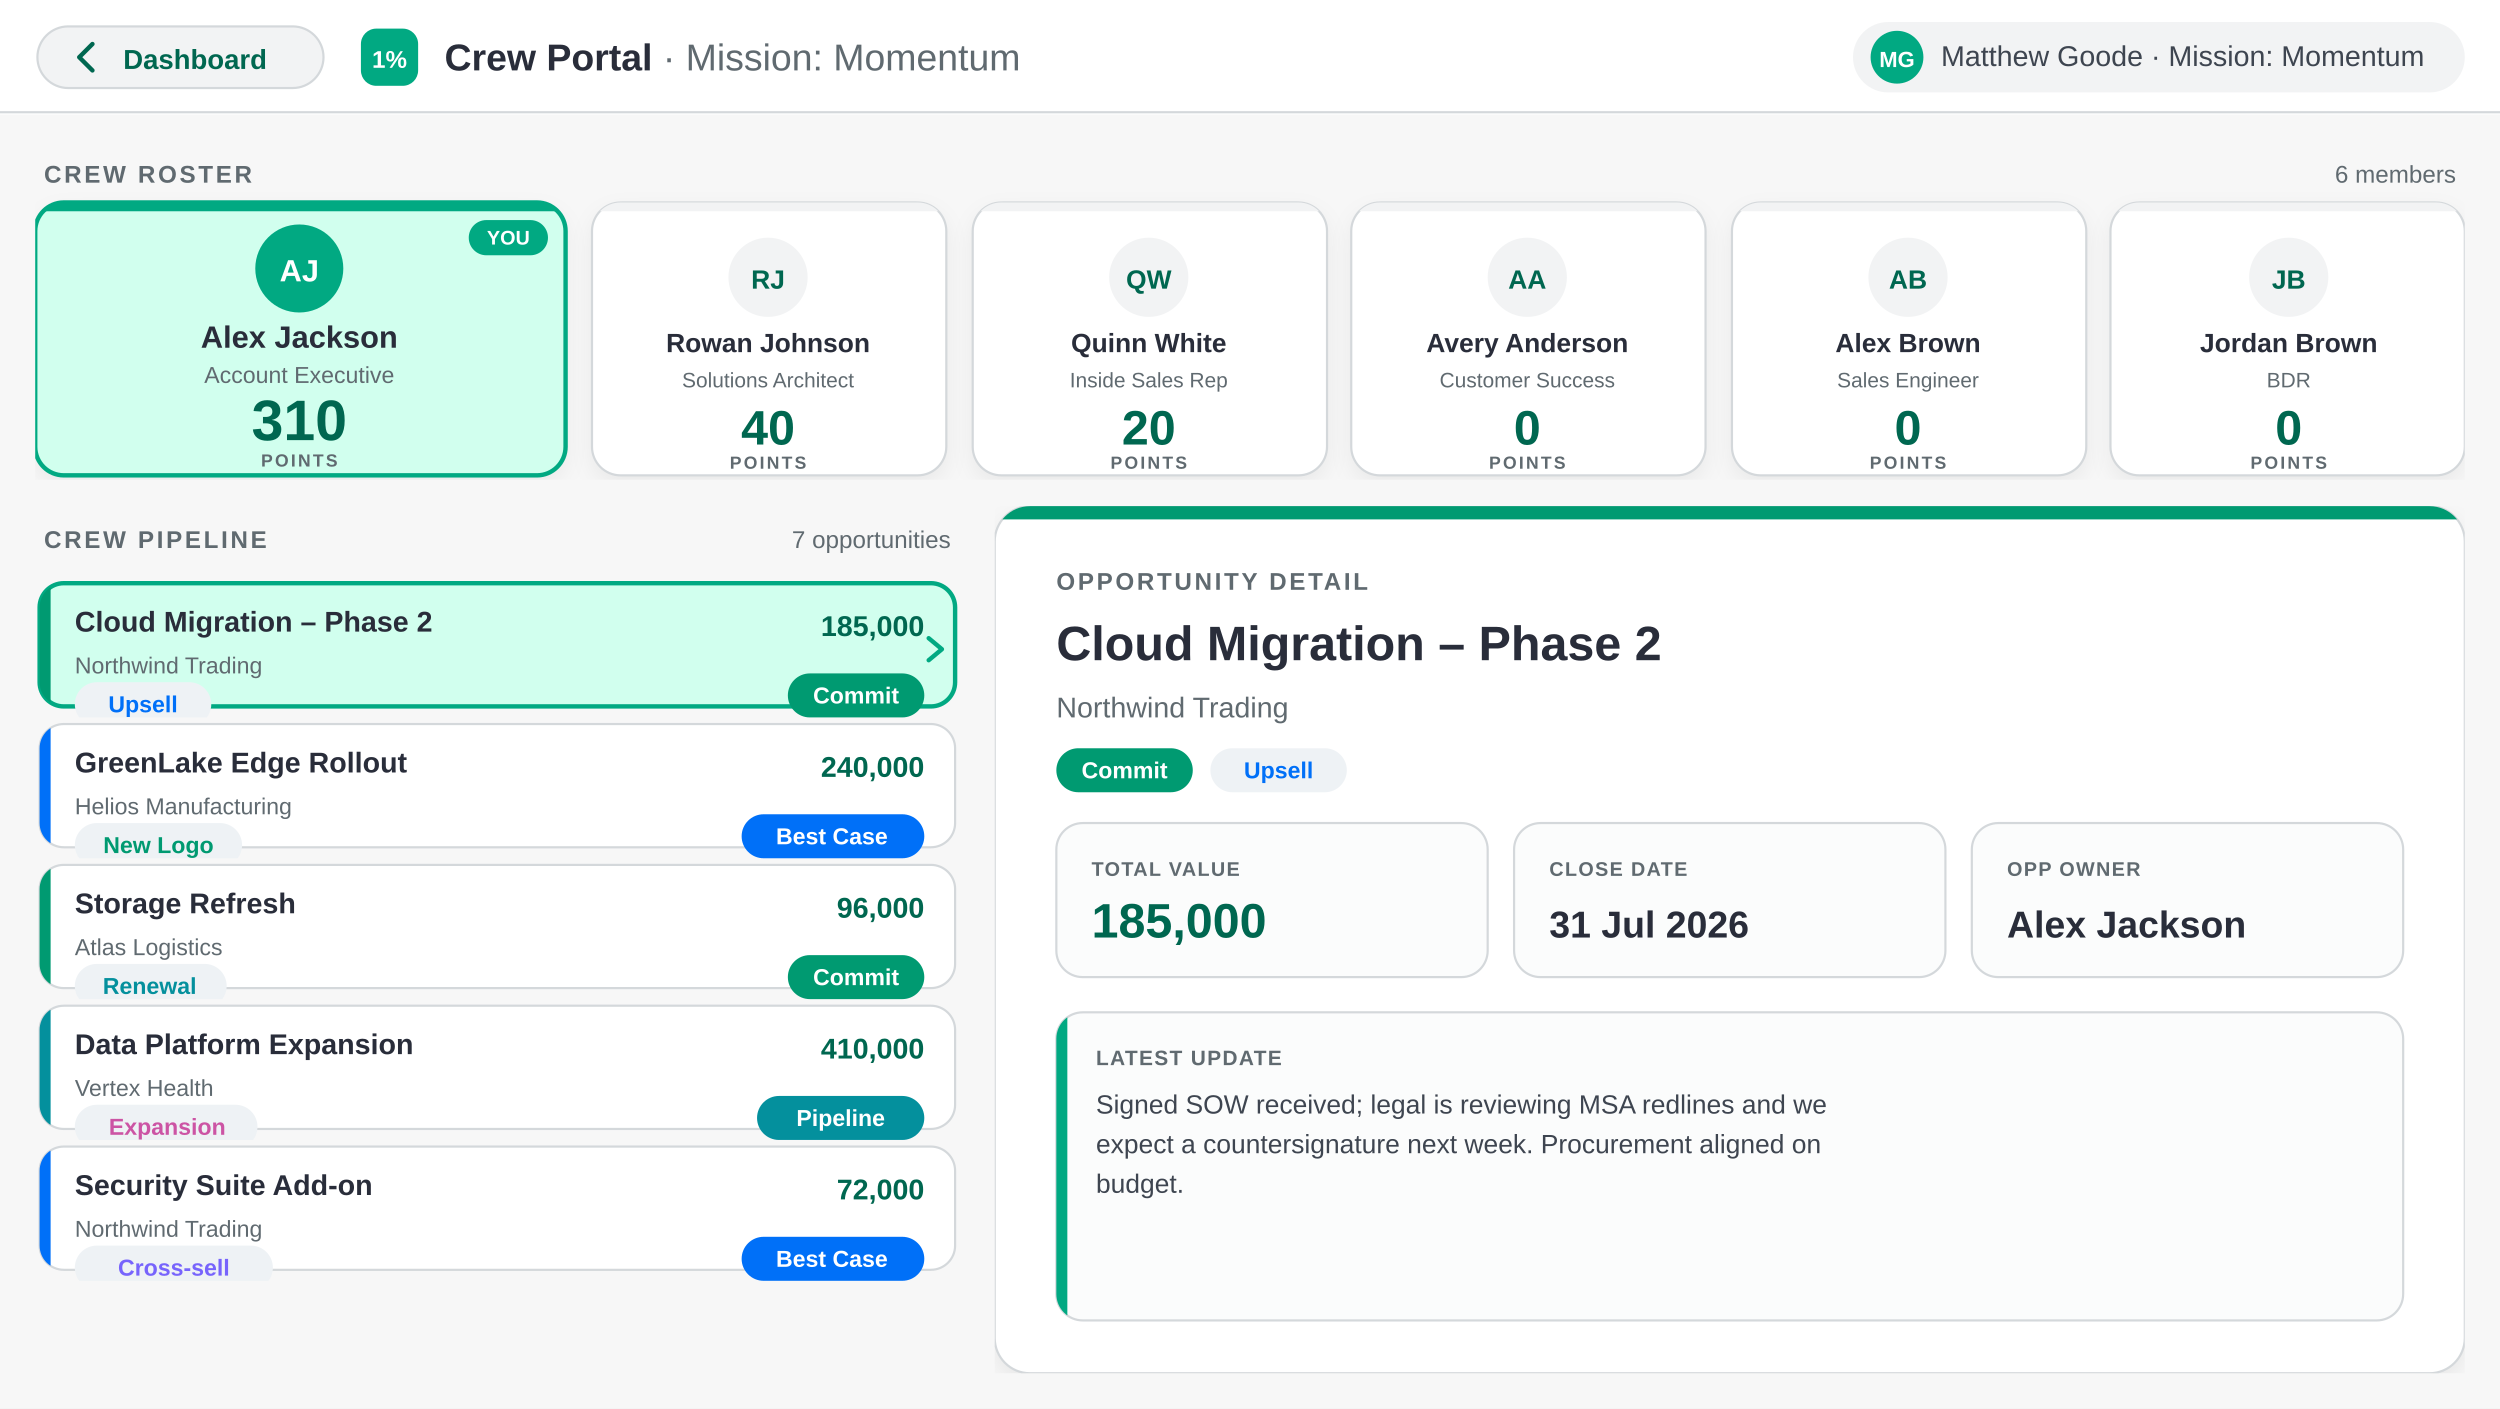
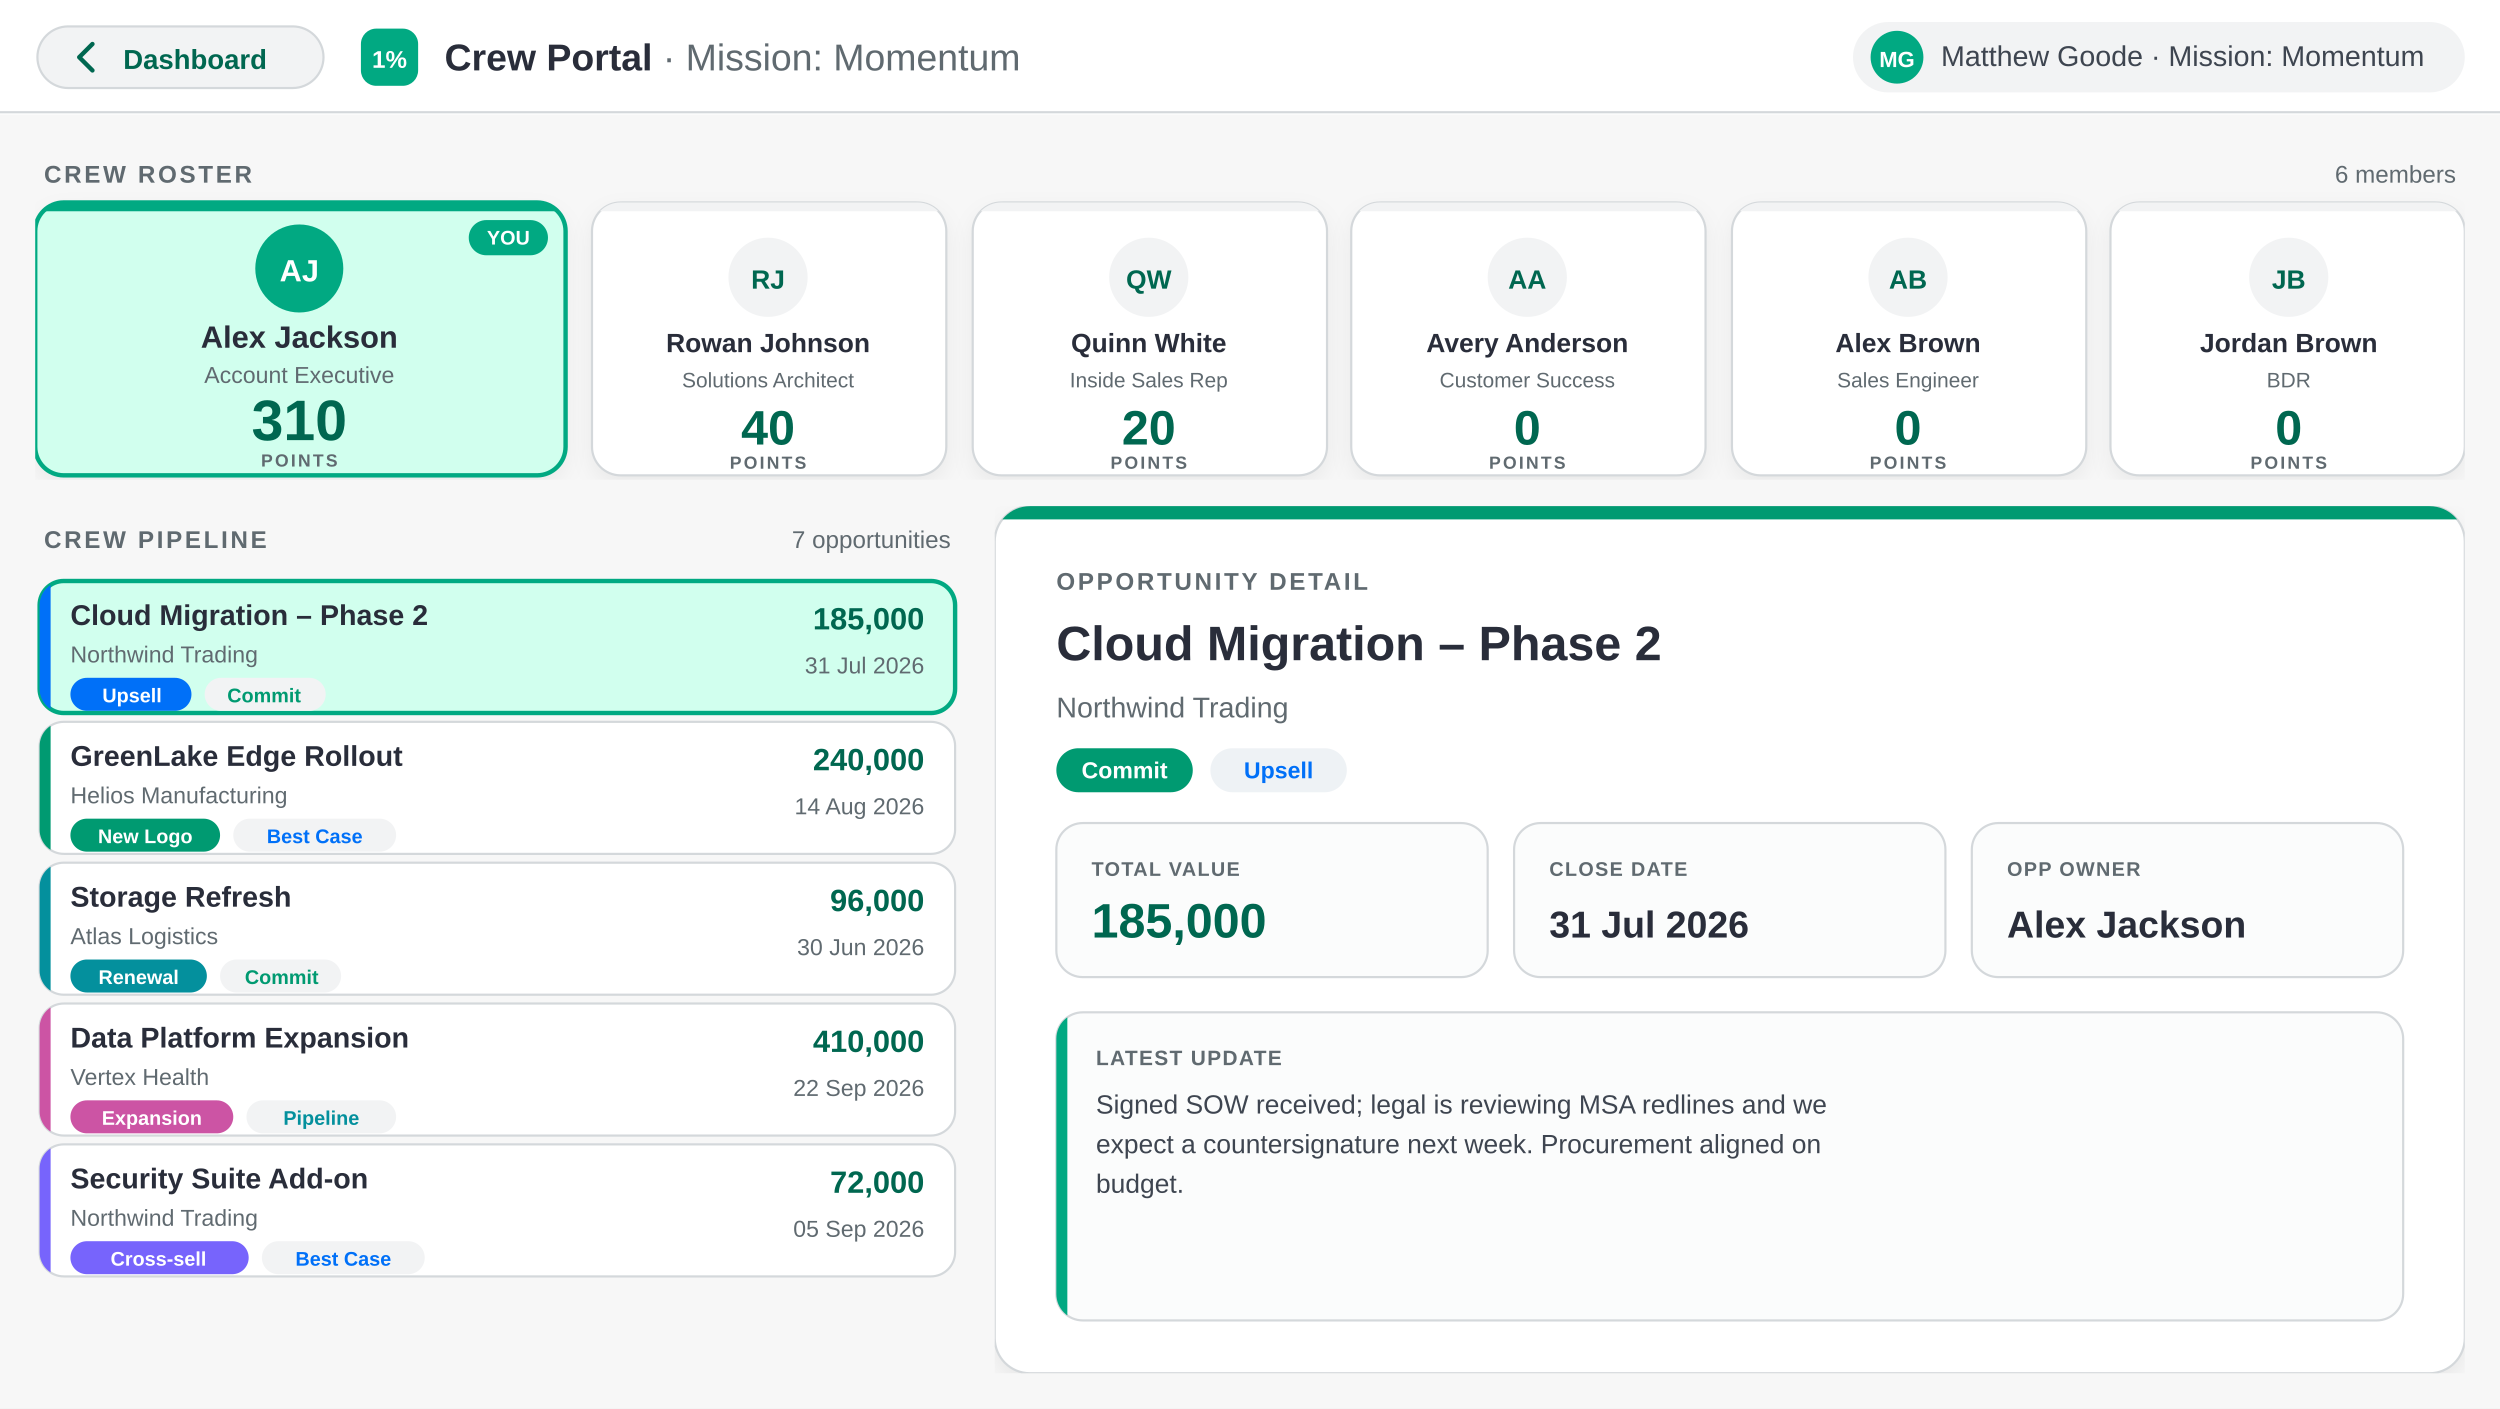
<svg xmlns="http://www.w3.org/2000/svg" viewBox="0 0 1136 640" width="1136" height="640">
  <rect x="0" y="0" width="1136" height="640" fill="#f7f7f7" />
  <defs>
    <filter id="blur" x="-20%" y="-20%" width="140%" height="140%">
      <feGaussianBlur stdDeviation="5" />
    </filter>
  </defs>
  <rect x="0" y="0" width="1136" height="640" fill="#f7f7f7" />
  <svg x="0" y="0" width="1136" height="52" viewBox="0 0 1136 52">
    <defs>
      <filter id="blur" x="-20%" y="-20%" width="140%" height="140%">
        <feGaussianBlur stdDeviation="5" />
      </filter>
    </defs>
    <style>.fu{animation:fu .55s cubic-bezier(.2,.7,.2,1) both}.fo{animation:fo .5s ease-out both}.pp{animation:pp .5s cubic-bezier(.2,.7,.2,1) both;transform-box:fill-box;transform-origin:center}.gx{animation:gx .65s cubic-bezier(.2,.7,.2,1) both;transform-box:fill-box;transform-origin:left center}.rw{animation:rw .5s cubic-bezier(.2,.7,.2,1) both}.ring{transform-box:fill-box;transform-origin:center;animation:ring 2.8s ease-out infinite}.brz{animation:brz 2.6s ease-in-out infinite}.bob{transform-box:fill-box;transform-origin:center;animation:bob 2.4s ease-in-out infinite}@keyframes fu{from{opacity:0;transform:translateY(12px)}to{opacity:1;transform:none}}@keyframes fo{from{opacity:0}to{opacity:1}}@keyframes pp{from{opacity:0;transform:scale(.5)}to{opacity:1;transform:scale(1)}}@keyframes gx{from{transform:scaleX(0)}to{transform:scaleX(1)}}@keyframes rw{from{opacity:0;transform:translateX(-18px)}to{opacity:1;transform:none}}@keyframes ring{0%{opacity:.45;transform:scale(.75)}70%{opacity:0;transform:scale(2)}100%{opacity:0;transform:scale(2)}}@keyframes brz{0%,100%{opacity:.9}50%{opacity:.45}}@keyframes bob{0%,100%{transform:translateY(0) rotate(-4deg)}50%{transform:translateY(-2px) rotate(4deg)}}@media(prefers-reduced-motion:reduce){.fu,.fo,.pp,.gx,.rw,.ring,.brz,.scrl,.bob{animation:none}}</style>
    <g class="fu">
      <rect x="0" y="0" width="1136" height="52" fill="#ffffff" />
      <line x1="0" y1="51" x2="1136" y2="51" stroke="#d4d8db" />
      <rect x="164" y="13" width="26" height="26" rx="7" fill="#01a982" />
      <text x="177" y="27" font-family="Liberation Sans, Arial, Helvetica, sans-serif" font-size="11" font-weight="700" fill="#ffffff" text-anchor="middle" dominant-baseline="central">1%</text>
      <text x="202" y="32" font-family="Liberation Sans, Arial, Helvetica, sans-serif" font-size="17" font-weight="700" fill="#292d3a">Crew Portal <tspan fill="#606a70" font-weight="400">· Mission: Momentum</tspan>
      </text>
      <rect x="842" y="10" width="278" height="32" rx="16" fill="#f2f3f4" />
      <circle cx="862" cy="26" r="12" fill="#01a982" />
      <text x="862" y="27" font-family="Liberation Sans, Arial, Helvetica, sans-serif" font-size="10" font-weight="700" fill="#ffffff" text-anchor="middle" dominant-baseline="central">MG</text>
      <text x="882" y="30" font-family="Liberation Sans, Arial, Helvetica, sans-serif" font-size="13" fill="#3e4550">Matthew Goode · Mission: Momentum</text>
    </g>
  </svg>
  <svg x="16" y="11" width="132" height="30" viewBox="0 0 132 30">
    <style>.fu{animation:fu .55s cubic-bezier(.2,.7,.2,1) both}.fo{animation:fo .5s ease-out both}.pp{animation:pp .5s cubic-bezier(.2,.7,.2,1) both;transform-box:fill-box;transform-origin:center}.gx{animation:gx .65s cubic-bezier(.2,.7,.2,1) both;transform-box:fill-box;transform-origin:left center}.rw{animation:rw .5s cubic-bezier(.2,.7,.2,1) both}.ring{transform-box:fill-box;transform-origin:center;animation:ring 2.8s ease-out infinite}.brz{animation:brz 2.6s ease-in-out infinite}.bob{transform-box:fill-box;transform-origin:center;animation:bob 2.4s ease-in-out infinite}@keyframes fu{from{opacity:0;transform:translateY(12px)}to{opacity:1;transform:none}}@keyframes fo{from{opacity:0}to{opacity:1}}@keyframes pp{from{opacity:0;transform:scale(.5)}to{opacity:1;transform:scale(1)}}@keyframes gx{from{transform:scaleX(0)}to{transform:scaleX(1)}}@keyframes rw{from{opacity:0;transform:translateX(-18px)}to{opacity:1;transform:none}}@keyframes ring{0%{opacity:.45;transform:scale(.75)}70%{opacity:0;transform:scale(2)}100%{opacity:0;transform:scale(2)}}@keyframes brz{0%,100%{opacity:.9}50%{opacity:.45}}@keyframes bob{0%,100%{transform:translateY(0) rotate(-4deg)}50%{transform:translateY(-2px) rotate(4deg)}}@media(prefers-reduced-motion:reduce){.fu,.fo,.pp,.gx,.rw,.ring,.brz,.scrl,.bob{animation:none}}</style>
    <style>.nudgeL{animation:nudgeL 2.2s ease-in-out infinite;transform-box:fill-box;transform-origin:center}@keyframes nudgeL{0%,100%{transform:translateX(0)}50%{transform:translateX(-3px)}}@media(prefers-reduced-motion:reduce){.nudgeL{animation:none}}</style>
    <g class="fu">
      <rect x="1" y="1" width="130" height="28" rx="14" fill="#f2f3f4" stroke="#d4d8db" />
      <path d="M26,9 l-6,6 l6,6" fill="none" stroke="#006750" stroke-width="2" stroke-linecap="round" stroke-linejoin="round" class="nudgeL" />
      <text x="40" y="16" font-family="Liberation Sans, Arial, Helvetica, sans-serif" font-size="12.5" font-weight="600" fill="#006750" dominant-baseline="central">Dashboard</text>
    </g>
  </svg>
  <svg x="16" y="68" width="1104" height="150" viewBox="0 0 1104 150">
    <defs>
      <filter id="blur" x="-20%" y="-20%" width="140%" height="140%">
        <feGaussianBlur stdDeviation="5" />
      </filter>
    </defs>
    <style>.fu{animation:fu .55s cubic-bezier(.2,.7,.2,1) both}.fo{animation:fo .5s ease-out both}.pp{animation:pp .5s cubic-bezier(.2,.7,.2,1) both;transform-box:fill-box;transform-origin:center}.gx{animation:gx .65s cubic-bezier(.2,.7,.2,1) both;transform-box:fill-box;transform-origin:left center}.rw{animation:rw .5s cubic-bezier(.2,.7,.2,1) both}.ring{transform-box:fill-box;transform-origin:center;animation:ring 2.8s ease-out infinite}.brz{animation:brz 2.6s ease-in-out infinite}.bob{transform-box:fill-box;transform-origin:center;animation:bob 2.4s ease-in-out infinite}@keyframes fu{from{opacity:0;transform:translateY(12px)}to{opacity:1;transform:none}}@keyframes fo{from{opacity:0}to{opacity:1}}@keyframes pp{from{opacity:0;transform:scale(.5)}to{opacity:1;transform:scale(1)}}@keyframes gx{from{transform:scaleX(0)}to{transform:scaleX(1)}}@keyframes rw{from{opacity:0;transform:translateX(-18px)}to{opacity:1;transform:none}}@keyframes ring{0%{opacity:.45;transform:scale(.75)}70%{opacity:0;transform:scale(2)}100%{opacity:0;transform:scale(2)}}@keyframes brz{0%,100%{opacity:.9}50%{opacity:.45}}@keyframes bob{0%,100%{transform:translateY(0) rotate(-4deg)}50%{transform:translateY(-2px) rotate(4deg)}}@media(prefers-reduced-motion:reduce){.fu,.fo,.pp,.gx,.rw,.ring,.brz,.scrl,.bob{animation:none}}</style>
    <text x="4" y="15" font-family="Liberation Sans, Arial, Helvetica, sans-serif" font-size="11" font-weight="700" letter-spacing="1.2" fill="#606a70" text-anchor="start">CREW ROSTER</text>
    <text x="1100" y="15" font-family="Liberation Sans, Arial, Helvetica, sans-serif" font-size="11" fill="#606a70" text-anchor="end">6 members</text>
    <g class="fu" style="animation-delay:0.10s">
      <rect x="0" y="28" width="241" height="124" rx="13" fill="#000000" opacity="0.06" filter="url(#blur)" />
      <rect x="0" y="24" width="241" height="124" rx="13" fill="#d1ffee" stroke="#01a982" stroke-width="2" />
      <clipPath id="cc0">
        <rect x="0" y="24" width="241" height="124" rx="13" />
      </clipPath>
      <rect x="0" y="24" width="241" height="4" rx="2" fill="#01a982" clip-path="url(#cc0)" />
      <circle cx="120" cy="54" r="24" fill="none" stroke="#01a982" stroke-width="2" class="ring" opacity="0" />
      <circle cx="120" cy="54" r="20" fill="#01a982" />
      <text x="120" y="55" font-family="Liberation Sans, Arial, Helvetica, sans-serif" font-size="14" font-weight="700" fill="#ffffff" text-anchor="middle" dominant-baseline="central">AJ</text>
      <text x="120" y="90" font-family="Liberation Sans, Arial, Helvetica, sans-serif" font-size="14" font-weight="700" fill="#292d3a" text-anchor="middle">Alex Jackson</text>
      <text x="120" y="106" font-family="Liberation Sans, Arial, Helvetica, sans-serif" font-size="10.5" fill="#606a70" text-anchor="middle">Account Executive</text>
      <text x="120" y="132" font-family="Liberation Sans, Arial, Helvetica, sans-serif" font-size="26" font-weight="700" fill="#006750" text-anchor="middle">310</text>
      <text x="120" y="144" font-family="Liberation Sans, Arial, Helvetica, sans-serif" font-size="8" font-weight="600" letter-spacing="1" fill="#606a70" text-anchor="middle">POINTS</text>
      <rect x="197" y="32" width="36" height="16" rx="8" fill="#01a982" />
      <text x="215" y="40" font-family="Liberation Sans, Arial, Helvetica, sans-serif" font-size="9" font-weight="700" fill="#ffffff" text-anchor="middle" dominant-baseline="central">YOU</text>
    </g>
    <g class="fu" style="animation-delay:0.16s">
      <rect x="253" y="28" width="161" height="124" rx="13" fill="#000000" opacity="0.06" filter="url(#blur)" />
      <rect x="253" y="24" width="161" height="124" rx="13" fill="#ffffff" stroke="#d4d8db" stroke-width="1" />
      <clipPath id="cc1">
        <rect x="253" y="24" width="161" height="124" rx="13" />
      </clipPath>
      <rect x="253" y="24" width="161" height="4" rx="2" fill="#f2f3f4" clip-path="url(#cc1)" />
      <circle cx="333" cy="58" r="18" fill="#f2f3f4" />
      <text x="333" y="59" font-family="Liberation Sans, Arial, Helvetica, sans-serif" font-size="12" font-weight="700" fill="#006750" text-anchor="middle" dominant-baseline="central">RJ</text>
      <text x="333" y="92" font-family="Liberation Sans, Arial, Helvetica, sans-serif" font-size="12" font-weight="700" fill="#292d3a" text-anchor="middle">Rowan Johnson</text>
      <text x="333" y="108" font-family="Liberation Sans, Arial, Helvetica, sans-serif" font-size="9.5" fill="#606a70" text-anchor="middle">Solutions Architect</text>
      <text x="333" y="134" font-family="Liberation Sans, Arial, Helvetica, sans-serif" font-size="22" font-weight="700" fill="#006750" text-anchor="middle">40</text>
      <text x="333" y="145" font-family="Liberation Sans, Arial, Helvetica, sans-serif" font-size="8" font-weight="600" letter-spacing="1" fill="#606a70" text-anchor="middle">POINTS</text>
    </g>
    <g class="fu" style="animation-delay:0.22s">
      <rect x="426" y="28" width="161" height="124" rx="13" fill="#000000" opacity="0.06" filter="url(#blur)" />
      <rect x="426" y="24" width="161" height="124" rx="13" fill="#ffffff" stroke="#d4d8db" stroke-width="1" />
      <clipPath id="cc2">
        <rect x="426" y="24" width="161" height="124" rx="13" />
      </clipPath>
      <rect x="426" y="24" width="161" height="4" rx="2" fill="#f2f3f4" clip-path="url(#cc2)" />
      <circle cx="506" cy="58" r="18" fill="#f2f3f4" />
      <text x="506" y="59" font-family="Liberation Sans, Arial, Helvetica, sans-serif" font-size="12" font-weight="700" fill="#006750" text-anchor="middle" dominant-baseline="central">QW</text>
      <text x="506" y="92" font-family="Liberation Sans, Arial, Helvetica, sans-serif" font-size="12" font-weight="700" fill="#292d3a" text-anchor="middle">Quinn White</text>
      <text x="506" y="108" font-family="Liberation Sans, Arial, Helvetica, sans-serif" font-size="9.5" fill="#606a70" text-anchor="middle">Inside Sales Rep</text>
      <text x="506" y="134" font-family="Liberation Sans, Arial, Helvetica, sans-serif" font-size="22" font-weight="700" fill="#006750" text-anchor="middle">20</text>
      <text x="506" y="145" font-family="Liberation Sans, Arial, Helvetica, sans-serif" font-size="8" font-weight="600" letter-spacing="1" fill="#606a70" text-anchor="middle">POINTS</text>
    </g>
    <g class="fu" style="animation-delay:0.28s">
      <rect x="598" y="28" width="161" height="124" rx="13" fill="#000000" opacity="0.06" filter="url(#blur)" />
      <rect x="598" y="24" width="161" height="124" rx="13" fill="#ffffff" stroke="#d4d8db" stroke-width="1" />
      <clipPath id="cc3">
        <rect x="598" y="24" width="161" height="124" rx="13" />
      </clipPath>
      <rect x="598" y="24" width="161" height="4" rx="2" fill="#f2f3f4" clip-path="url(#cc3)" />
      <circle cx="678" cy="58" r="18" fill="#f2f3f4" />
      <text x="678" y="59" font-family="Liberation Sans, Arial, Helvetica, sans-serif" font-size="12" font-weight="700" fill="#006750" text-anchor="middle" dominant-baseline="central">AA</text>
      <text x="678" y="92" font-family="Liberation Sans, Arial, Helvetica, sans-serif" font-size="12" font-weight="700" fill="#292d3a" text-anchor="middle">Avery Anderson</text>
      <text x="678" y="108" font-family="Liberation Sans, Arial, Helvetica, sans-serif" font-size="9.5" fill="#606a70" text-anchor="middle">Customer Success</text>
      <text x="678" y="134" font-family="Liberation Sans, Arial, Helvetica, sans-serif" font-size="22" font-weight="700" fill="#006750" text-anchor="middle">0</text>
      <text x="678" y="145" font-family="Liberation Sans, Arial, Helvetica, sans-serif" font-size="8" font-weight="600" letter-spacing="1" fill="#606a70" text-anchor="middle">POINTS</text>
    </g>
    <g class="fu" style="animation-delay:0.34s">
      <rect x="771" y="28" width="161" height="124" rx="13" fill="#000000" opacity="0.06" filter="url(#blur)" />
      <rect x="771" y="24" width="161" height="124" rx="13" fill="#ffffff" stroke="#d4d8db" stroke-width="1" />
      <clipPath id="cc4">
        <rect x="771" y="24" width="161" height="124" rx="13" />
      </clipPath>
      <rect x="771" y="24" width="161" height="4" rx="2" fill="#f2f3f4" clip-path="url(#cc4)" />
      <circle cx="851" cy="58" r="18" fill="#f2f3f4" />
      <text x="851" y="59" font-family="Liberation Sans, Arial, Helvetica, sans-serif" font-size="12" font-weight="700" fill="#006750" text-anchor="middle" dominant-baseline="central">AB</text>
      <text x="851" y="92" font-family="Liberation Sans, Arial, Helvetica, sans-serif" font-size="12" font-weight="700" fill="#292d3a" text-anchor="middle">Alex Brown</text>
      <text x="851" y="108" font-family="Liberation Sans, Arial, Helvetica, sans-serif" font-size="9.5" fill="#606a70" text-anchor="middle">Sales Engineer</text>
      <text x="851" y="134" font-family="Liberation Sans, Arial, Helvetica, sans-serif" font-size="22" font-weight="700" fill="#006750" text-anchor="middle">0</text>
      <text x="851" y="145" font-family="Liberation Sans, Arial, Helvetica, sans-serif" font-size="8" font-weight="600" letter-spacing="1" fill="#606a70" text-anchor="middle">POINTS</text>
    </g>
    <g class="fu" style="animation-delay:0.40s">
      <rect x="943" y="28" width="161" height="124" rx="13" fill="#000000" opacity="0.06" filter="url(#blur)" />
      <rect x="943" y="24" width="161" height="124" rx="13" fill="#ffffff" stroke="#d4d8db" stroke-width="1" />
      <clipPath id="cc5">
        <rect x="943" y="24" width="161" height="124" rx="13" />
      </clipPath>
      <rect x="943" y="24" width="161" height="4" rx="2" fill="#f2f3f4" clip-path="url(#cc5)" />
      <circle cx="1024" cy="58" r="18" fill="#f2f3f4" />
      <text x="1024" y="59" font-family="Liberation Sans, Arial, Helvetica, sans-serif" font-size="12" font-weight="700" fill="#006750" text-anchor="middle" dominant-baseline="central">JB</text>
      <text x="1024" y="92" font-family="Liberation Sans, Arial, Helvetica, sans-serif" font-size="12" font-weight="700" fill="#292d3a" text-anchor="middle">Jordan Brown</text>
      <text x="1024" y="108" font-family="Liberation Sans, Arial, Helvetica, sans-serif" font-size="9.5" fill="#606a70" text-anchor="middle">BDR</text>
      <text x="1024" y="134" font-family="Liberation Sans, Arial, Helvetica, sans-serif" font-size="22" font-weight="700" fill="#006750" text-anchor="middle">0</text>
      <text x="1024" y="145" font-family="Liberation Sans, Arial, Helvetica, sans-serif" font-size="8" font-weight="600" letter-spacing="1" fill="#606a70" text-anchor="middle">POINTS</text>
    </g>
  </svg>
  <svg x="16" y="230" width="420" height="30" viewBox="0 0 420 30">
    <defs>
      <filter id="blur" x="-20%" y="-20%" width="140%" height="140%">
        <feGaussianBlur stdDeviation="5" />
      </filter>
    </defs>
    <style>.fu{animation:fu .55s cubic-bezier(.2,.7,.2,1) both}.fo{animation:fo .5s ease-out both}.pp{animation:pp .5s cubic-bezier(.2,.7,.2,1) both;transform-box:fill-box;transform-origin:center}.gx{animation:gx .65s cubic-bezier(.2,.7,.2,1) both;transform-box:fill-box;transform-origin:left center}.rw{animation:rw .5s cubic-bezier(.2,.7,.2,1) both}.ring{transform-box:fill-box;transform-origin:center;animation:ring 2.8s ease-out infinite}.brz{animation:brz 2.6s ease-in-out infinite}.bob{transform-box:fill-box;transform-origin:center;animation:bob 2.4s ease-in-out infinite}@keyframes fu{from{opacity:0;transform:translateY(12px)}to{opacity:1;transform:none}}@keyframes fo{from{opacity:0}to{opacity:1}}@keyframes pp{from{opacity:0;transform:scale(.5)}to{opacity:1;transform:scale(1)}}@keyframes gx{from{transform:scaleX(0)}to{transform:scaleX(1)}}@keyframes rw{from{opacity:0;transform:translateX(-18px)}to{opacity:1;transform:none}}@keyframes ring{0%{opacity:.45;transform:scale(.75)}70%{opacity:0;transform:scale(2)}100%{opacity:0;transform:scale(2)}}@keyframes brz{0%,100%{opacity:.9}50%{opacity:.45}}@keyframes bob{0%,100%{transform:translateY(0) rotate(-4deg)}50%{transform:translateY(-2px) rotate(4deg)}}@media(prefers-reduced-motion:reduce){.fu,.fo,.pp,.gx,.rw,.ring,.brz,.scrl,.bob{animation:none}}</style>
    <text x="4" y="19" font-family="Liberation Sans, Arial, Helvetica, sans-serif" font-size="11" font-weight="700" letter-spacing="1.2" fill="#606a70" text-anchor="start">CREW PIPELINE</text>
    <text x="416" y="19" font-family="Liberation Sans, Arial, Helvetica, sans-serif" font-size="11" fill="#606a70" text-anchor="end">7 opportunities</text>
  </svg>
  <svg x="16" y="262" width="420" height="64" viewBox="0 0 420 64">
    <defs>
      <filter id="blur" x="-20%" y="-20%" width="140%" height="140%">
        <feGaussianBlur stdDeviation="5" />
      </filter>
    </defs>
    <style>.fu{animation:fu .55s cubic-bezier(.2,.7,.2,1) both}.fo{animation:fo .5s ease-out both}.pp{animation:pp .5s cubic-bezier(.2,.7,.2,1) both;transform-box:fill-box;transform-origin:center}.gx{animation:gx .65s cubic-bezier(.2,.7,.2,1) both;transform-box:fill-box;transform-origin:left center}.rw{animation:rw .5s cubic-bezier(.2,.7,.2,1) both}.ring{transform-box:fill-box;transform-origin:center;animation:ring 2.8s ease-out infinite}.brz{animation:brz 2.6s ease-in-out infinite}.bob{transform-box:fill-box;transform-origin:center;animation:bob 2.4s ease-in-out infinite}@keyframes fu{from{opacity:0;transform:translateY(12px)}to{opacity:1;transform:none}}@keyframes fo{from{opacity:0}to{opacity:1}}@keyframes pp{from{opacity:0;transform:scale(.5)}to{opacity:1;transform:scale(1)}}@keyframes gx{from{transform:scaleX(0)}to{transform:scaleX(1)}}@keyframes rw{from{opacity:0;transform:translateX(-18px)}to{opacity:1;transform:none}}@keyframes ring{0%{opacity:.45;transform:scale(.75)}70%{opacity:0;transform:scale(2)}100%{opacity:0;transform:scale(2)}}@keyframes brz{0%,100%{opacity:.9}50%{opacity:.45}}@keyframes bob{0%,100%{transform:translateY(0) rotate(-4deg)}50%{transform:translateY(-2px) rotate(4deg)}}@media(prefers-reduced-motion:reduce){.fu,.fo,.pp,.gx,.rw,.ring,.brz,.scrl,.bob{animation:none}}</style>
    <g class="rw" style="animation-delay:0.06s">
-       <rect x="2" y="3" width="416" height="56" rx="11" fill="#d1ffee" stroke="#01a982" stroke-width="2" />
-       <clipPath id="or">
-         <rect x="2" y="3" width="416" height="56" rx="11" />
-       </clipPath>
-       <rect x="2" y="3" width="5" height="56" rx="2.5" fill="#009a71" clip-path="url(#or)" />
-       <text x="18" y="25" font-family="Liberation Sans, Arial, Helvetica, sans-serif" font-size="13" font-weight="700" fill="#292d3a">Cloud Migration – Phase 2</text>
-       <text x="18" y="44" font-family="Liberation Sans, Arial, Helvetica, sans-serif" font-size="10.5" fill="#606a70">Northwind Trading</text>
-       <text x="404" y="27" font-family="Liberation Sans, Arial, Helvetica, sans-serif" font-size="13" font-weight="700" fill="#006750" text-anchor="end">185,000</text>
-       <rect x="18" y="48" width="62" height="20" rx="10" fill="#eef2f5" />
-       <text x="49" y="58" font-family="Liberation Sans, Arial, Helvetica, sans-serif" font-size="10.5" font-weight="700" fill="#0070f8" text-anchor="middle" dominant-baseline="central">Upsell</text>
-       <rect x="342" y="44" width="62" height="20" rx="10" fill="#009a71" />
-       <text x="373" y="54" font-family="Liberation Sans, Arial, Helvetica, sans-serif" font-size="10.5" font-weight="700" fill="#ffffff" text-anchor="middle" dominant-baseline="central">Commit</text>
-       <path d="M406,28 l6,5 l-6,5" fill="none" stroke="#01a982" stroke-width="2" stroke-linecap="round" stroke-linejoin="round" />
+       <rect x="2" y="2" width="416" height="60" rx="11" fill="#d1ffee" stroke="#01a982" stroke-width="2" />
+       <clipPath id="or">
+         <rect x="2" y="2" width="416" height="60" rx="11" />
+       </clipPath>
+       <rect x="2" y="2" width="5" height="60" rx="2.5" fill="#0070f8" clip-path="url(#or)" />
+       <text x="16" y="22" font-family="Liberation Sans, Arial, Helvetica, sans-serif" font-size="13" font-weight="700" fill="#292d3a">Cloud Migration – Phase 2</text>
+       <text x="16" y="39" font-family="Liberation Sans, Arial, Helvetica, sans-serif" font-size="10.5" fill="#606a70">Northwind Trading</text>
+       <text x="404" y="24" font-family="Liberation Sans, Arial, Helvetica, sans-serif" font-size="14" font-weight="700" fill="#006750" text-anchor="end">185,000</text>
+       <text x="404" y="44" font-family="Liberation Sans, Arial, Helvetica, sans-serif" font-size="10.5" fill="#606a70" text-anchor="end">31 Jul 2026</text>
+       <rect x="16" y="46" width="55" height="15" rx="7.5" fill="#0070f8" />
+       <text x="44" y="54" font-family="Liberation Sans, Arial, Helvetica, sans-serif" font-size="9" font-weight="700" fill="#ffffff" text-anchor="middle" dominant-baseline="central">Upsell</text>
+       <rect x="77" y="46" width="55" height="15" rx="7.5" fill="#f2f3f4" />
+       <text x="104" y="54" font-family="Liberation Sans, Arial, Helvetica, sans-serif" font-size="9" font-weight="700" fill="#009a71" text-anchor="middle" dominant-baseline="central">Commit</text>
    </g>
  </svg>
  <svg x="16" y="326" width="420" height="64" viewBox="0 0 420 64">
    <defs>
      <filter id="blur" x="-20%" y="-20%" width="140%" height="140%">
        <feGaussianBlur stdDeviation="5" />
      </filter>
    </defs>
    <style>.fu{animation:fu .55s cubic-bezier(.2,.7,.2,1) both}.fo{animation:fo .5s ease-out both}.pp{animation:pp .5s cubic-bezier(.2,.7,.2,1) both;transform-box:fill-box;transform-origin:center}.gx{animation:gx .65s cubic-bezier(.2,.7,.2,1) both;transform-box:fill-box;transform-origin:left center}.rw{animation:rw .5s cubic-bezier(.2,.7,.2,1) both}.ring{transform-box:fill-box;transform-origin:center;animation:ring 2.8s ease-out infinite}.brz{animation:brz 2.6s ease-in-out infinite}.bob{transform-box:fill-box;transform-origin:center;animation:bob 2.4s ease-in-out infinite}@keyframes fu{from{opacity:0;transform:translateY(12px)}to{opacity:1;transform:none}}@keyframes fo{from{opacity:0}to{opacity:1}}@keyframes pp{from{opacity:0;transform:scale(.5)}to{opacity:1;transform:scale(1)}}@keyframes gx{from{transform:scaleX(0)}to{transform:scaleX(1)}}@keyframes rw{from{opacity:0;transform:translateX(-18px)}to{opacity:1;transform:none}}@keyframes ring{0%{opacity:.45;transform:scale(.75)}70%{opacity:0;transform:scale(2)}100%{opacity:0;transform:scale(2)}}@keyframes brz{0%,100%{opacity:.9}50%{opacity:.45}}@keyframes bob{0%,100%{transform:translateY(0) rotate(-4deg)}50%{transform:translateY(-2px) rotate(4deg)}}@media(prefers-reduced-motion:reduce){.fu,.fo,.pp,.gx,.rw,.ring,.brz,.scrl,.bob{animation:none}}</style>
    <g class="rw" style="animation-delay:0.11s">
-       <rect x="2" y="3" width="416" height="56" rx="11" fill="#ffffff" stroke="#d4d8db" stroke-width="1" />
-       <clipPath id="or">
-         <rect x="2" y="3" width="416" height="56" rx="11" />
-       </clipPath>
-       <rect x="2" y="3" width="5" height="56" rx="2.5" fill="#0070f8" clip-path="url(#or)" />
-       <text x="18" y="25" font-family="Liberation Sans, Arial, Helvetica, sans-serif" font-size="13" font-weight="700" fill="#292d3a">GreenLake Edge Rollout</text>
-       <text x="18" y="44" font-family="Liberation Sans, Arial, Helvetica, sans-serif" font-size="10.5" fill="#606a70">Helios Manufacturing</text>
-       <text x="404" y="27" font-family="Liberation Sans, Arial, Helvetica, sans-serif" font-size="13" font-weight="700" fill="#006750" text-anchor="end">240,000</text>
-       <rect x="18" y="48" width="76" height="20" rx="10" fill="#eef2f5" />
-       <text x="56" y="58" font-family="Liberation Sans, Arial, Helvetica, sans-serif" font-size="10.5" font-weight="700" fill="#009a71" text-anchor="middle" dominant-baseline="central">New Logo</text>
-       <rect x="321" y="44" width="83" height="20" rx="10" fill="#0070f8" />
-       <text x="362" y="54" font-family="Liberation Sans, Arial, Helvetica, sans-serif" font-size="10.5" font-weight="700" fill="#ffffff" text-anchor="middle" dominant-baseline="central">Best Case</text>
+       <rect x="2" y="2" width="416" height="60" rx="11" fill="#ffffff" stroke="#d4d8db" stroke-width="1" />
+       <clipPath id="or">
+         <rect x="2" y="2" width="416" height="60" rx="11" />
+       </clipPath>
+       <rect x="2" y="2" width="5" height="60" rx="2.5" fill="#009a71" clip-path="url(#or)" />
+       <text x="16" y="22" font-family="Liberation Sans, Arial, Helvetica, sans-serif" font-size="13" font-weight="700" fill="#292d3a">GreenLake Edge Rollout</text>
+       <text x="16" y="39" font-family="Liberation Sans, Arial, Helvetica, sans-serif" font-size="10.5" fill="#606a70">Helios Manufacturing</text>
+       <text x="404" y="24" font-family="Liberation Sans, Arial, Helvetica, sans-serif" font-size="14" font-weight="700" fill="#006750" text-anchor="end">240,000</text>
+       <text x="404" y="44" font-family="Liberation Sans, Arial, Helvetica, sans-serif" font-size="10.5" fill="#606a70" text-anchor="end">14 Aug 2026</text>
+       <rect x="16" y="46" width="68" height="15" rx="7.5" fill="#009a71" />
+       <text x="50" y="54" font-family="Liberation Sans, Arial, Helvetica, sans-serif" font-size="9" font-weight="700" fill="#ffffff" text-anchor="middle" dominant-baseline="central">New Logo</text>
+       <rect x="90" y="46" width="74" height="15" rx="7.5" fill="#f2f3f4" />
+       <text x="127" y="54" font-family="Liberation Sans, Arial, Helvetica, sans-serif" font-size="9" font-weight="700" fill="#0070f8" text-anchor="middle" dominant-baseline="central">Best Case</text>
    </g>
  </svg>
  <svg x="16" y="390" width="420" height="64" viewBox="0 0 420 64">
    <defs>
      <filter id="blur" x="-20%" y="-20%" width="140%" height="140%">
        <feGaussianBlur stdDeviation="5" />
      </filter>
    </defs>
    <style>.fu{animation:fu .55s cubic-bezier(.2,.7,.2,1) both}.fo{animation:fo .5s ease-out both}.pp{animation:pp .5s cubic-bezier(.2,.7,.2,1) both;transform-box:fill-box;transform-origin:center}.gx{animation:gx .65s cubic-bezier(.2,.7,.2,1) both;transform-box:fill-box;transform-origin:left center}.rw{animation:rw .5s cubic-bezier(.2,.7,.2,1) both}.ring{transform-box:fill-box;transform-origin:center;animation:ring 2.8s ease-out infinite}.brz{animation:brz 2.6s ease-in-out infinite}.bob{transform-box:fill-box;transform-origin:center;animation:bob 2.4s ease-in-out infinite}@keyframes fu{from{opacity:0;transform:translateY(12px)}to{opacity:1;transform:none}}@keyframes fo{from{opacity:0}to{opacity:1}}@keyframes pp{from{opacity:0;transform:scale(.5)}to{opacity:1;transform:scale(1)}}@keyframes gx{from{transform:scaleX(0)}to{transform:scaleX(1)}}@keyframes rw{from{opacity:0;transform:translateX(-18px)}to{opacity:1;transform:none}}@keyframes ring{0%{opacity:.45;transform:scale(.75)}70%{opacity:0;transform:scale(2)}100%{opacity:0;transform:scale(2)}}@keyframes brz{0%,100%{opacity:.9}50%{opacity:.45}}@keyframes bob{0%,100%{transform:translateY(0) rotate(-4deg)}50%{transform:translateY(-2px) rotate(4deg)}}@media(prefers-reduced-motion:reduce){.fu,.fo,.pp,.gx,.rw,.ring,.brz,.scrl,.bob{animation:none}}</style>
    <g class="rw" style="animation-delay:0.16s">
-       <rect x="2" y="3" width="416" height="56" rx="11" fill="#ffffff" stroke="#d4d8db" stroke-width="1" />
-       <clipPath id="or">
-         <rect x="2" y="3" width="416" height="56" rx="11" />
-       </clipPath>
-       <rect x="2" y="3" width="5" height="56" rx="2.5" fill="#009a71" clip-path="url(#or)" />
-       <text x="18" y="25" font-family="Liberation Sans, Arial, Helvetica, sans-serif" font-size="13" font-weight="700" fill="#292d3a">Storage Refresh</text>
-       <text x="18" y="44" font-family="Liberation Sans, Arial, Helvetica, sans-serif" font-size="10.5" fill="#606a70">Atlas Logistics</text>
-       <text x="404" y="27" font-family="Liberation Sans, Arial, Helvetica, sans-serif" font-size="13" font-weight="700" fill="#006750" text-anchor="end">96,000</text>
-       <rect x="18" y="48" width="69" height="20" rx="10" fill="#eef2f5" />
-       <text x="52" y="58" font-family="Liberation Sans, Arial, Helvetica, sans-serif" font-size="10.5" font-weight="700" fill="#04909d" text-anchor="middle" dominant-baseline="central">Renewal</text>
-       <rect x="342" y="44" width="62" height="20" rx="10" fill="#009a71" />
-       <text x="373" y="54" font-family="Liberation Sans, Arial, Helvetica, sans-serif" font-size="10.5" font-weight="700" fill="#ffffff" text-anchor="middle" dominant-baseline="central">Commit</text>
+       <rect x="2" y="2" width="416" height="60" rx="11" fill="#ffffff" stroke="#d4d8db" stroke-width="1" />
+       <clipPath id="or">
+         <rect x="2" y="2" width="416" height="60" rx="11" />
+       </clipPath>
+       <rect x="2" y="2" width="5" height="60" rx="2.5" fill="#04909d" clip-path="url(#or)" />
+       <text x="16" y="22" font-family="Liberation Sans, Arial, Helvetica, sans-serif" font-size="13" font-weight="700" fill="#292d3a">Storage Refresh</text>
+       <text x="16" y="39" font-family="Liberation Sans, Arial, Helvetica, sans-serif" font-size="10.5" fill="#606a70">Atlas Logistics</text>
+       <text x="404" y="24" font-family="Liberation Sans, Arial, Helvetica, sans-serif" font-size="14" font-weight="700" fill="#006750" text-anchor="end">96,000</text>
+       <text x="404" y="44" font-family="Liberation Sans, Arial, Helvetica, sans-serif" font-size="10.5" fill="#606a70" text-anchor="end">30 Jun 2026</text>
+       <rect x="16" y="46" width="62" height="15" rx="7.5" fill="#04909d" />
+       <text x="47" y="54" font-family="Liberation Sans, Arial, Helvetica, sans-serif" font-size="9" font-weight="700" fill="#ffffff" text-anchor="middle" dominant-baseline="central">Renewal</text>
+       <rect x="84" y="46" width="55" height="15" rx="7.5" fill="#f2f3f4" />
+       <text x="112" y="54" font-family="Liberation Sans, Arial, Helvetica, sans-serif" font-size="9" font-weight="700" fill="#009a71" text-anchor="middle" dominant-baseline="central">Commit</text>
    </g>
  </svg>
  <svg x="16" y="454" width="420" height="64" viewBox="0 0 420 64">
    <defs>
      <filter id="blur" x="-20%" y="-20%" width="140%" height="140%">
        <feGaussianBlur stdDeviation="5" />
      </filter>
    </defs>
    <style>.fu{animation:fu .55s cubic-bezier(.2,.7,.2,1) both}.fo{animation:fo .5s ease-out both}.pp{animation:pp .5s cubic-bezier(.2,.7,.2,1) both;transform-box:fill-box;transform-origin:center}.gx{animation:gx .65s cubic-bezier(.2,.7,.2,1) both;transform-box:fill-box;transform-origin:left center}.rw{animation:rw .5s cubic-bezier(.2,.7,.2,1) both}.ring{transform-box:fill-box;transform-origin:center;animation:ring 2.8s ease-out infinite}.brz{animation:brz 2.6s ease-in-out infinite}.bob{transform-box:fill-box;transform-origin:center;animation:bob 2.4s ease-in-out infinite}@keyframes fu{from{opacity:0;transform:translateY(12px)}to{opacity:1;transform:none}}@keyframes fo{from{opacity:0}to{opacity:1}}@keyframes pp{from{opacity:0;transform:scale(.5)}to{opacity:1;transform:scale(1)}}@keyframes gx{from{transform:scaleX(0)}to{transform:scaleX(1)}}@keyframes rw{from{opacity:0;transform:translateX(-18px)}to{opacity:1;transform:none}}@keyframes ring{0%{opacity:.45;transform:scale(.75)}70%{opacity:0;transform:scale(2)}100%{opacity:0;transform:scale(2)}}@keyframes brz{0%,100%{opacity:.9}50%{opacity:.45}}@keyframes bob{0%,100%{transform:translateY(0) rotate(-4deg)}50%{transform:translateY(-2px) rotate(4deg)}}@media(prefers-reduced-motion:reduce){.fu,.fo,.pp,.gx,.rw,.ring,.brz,.scrl,.bob{animation:none}}</style>
    <g class="rw" style="animation-delay:0.21s">
-       <rect x="2" y="3" width="416" height="56" rx="11" fill="#ffffff" stroke="#d4d8db" stroke-width="1" />
-       <clipPath id="or">
-         <rect x="2" y="3" width="416" height="56" rx="11" />
-       </clipPath>
-       <rect x="2" y="3" width="5" height="56" rx="2.5" fill="#04909d" clip-path="url(#or)" />
-       <text x="18" y="25" font-family="Liberation Sans, Arial, Helvetica, sans-serif" font-size="13" font-weight="700" fill="#292d3a">Data Platform Expansion</text>
-       <text x="18" y="44" font-family="Liberation Sans, Arial, Helvetica, sans-serif" font-size="10.5" fill="#606a70">Vertex Health</text>
-       <text x="404" y="27" font-family="Liberation Sans, Arial, Helvetica, sans-serif" font-size="13" font-weight="700" fill="#006750" text-anchor="end">410,000</text>
-       <rect x="18" y="48" width="83" height="20" rx="10" fill="#eef2f5" />
-       <text x="60" y="58" font-family="Liberation Sans, Arial, Helvetica, sans-serif" font-size="10.5" font-weight="700" fill="#cc54a4" text-anchor="middle" dominant-baseline="central">Expansion</text>
-       <rect x="328" y="44" width="76" height="20" rx="10" fill="#04909d" />
-       <text x="366" y="54" font-family="Liberation Sans, Arial, Helvetica, sans-serif" font-size="10.5" font-weight="700" fill="#ffffff" text-anchor="middle" dominant-baseline="central">Pipeline</text>
+       <rect x="2" y="2" width="416" height="60" rx="11" fill="#ffffff" stroke="#d4d8db" stroke-width="1" />
+       <clipPath id="or">
+         <rect x="2" y="2" width="416" height="60" rx="11" />
+       </clipPath>
+       <rect x="2" y="2" width="5" height="60" rx="2.5" fill="#cc54a4" clip-path="url(#or)" />
+       <text x="16" y="22" font-family="Liberation Sans, Arial, Helvetica, sans-serif" font-size="13" font-weight="700" fill="#292d3a">Data Platform Expansion</text>
+       <text x="16" y="39" font-family="Liberation Sans, Arial, Helvetica, sans-serif" font-size="10.5" fill="#606a70">Vertex Health</text>
+       <text x="404" y="24" font-family="Liberation Sans, Arial, Helvetica, sans-serif" font-size="14" font-weight="700" fill="#006750" text-anchor="end">410,000</text>
+       <text x="404" y="44" font-family="Liberation Sans, Arial, Helvetica, sans-serif" font-size="10.5" fill="#606a70" text-anchor="end">22 Sep 2026</text>
+       <rect x="16" y="46" width="74" height="15" rx="7.5" fill="#cc54a4" />
+       <text x="53" y="54" font-family="Liberation Sans, Arial, Helvetica, sans-serif" font-size="9" font-weight="700" fill="#ffffff" text-anchor="middle" dominant-baseline="central">Expansion</text>
+       <rect x="96" y="46" width="68" height="15" rx="7.5" fill="#f2f3f4" />
+       <text x="130" y="54" font-family="Liberation Sans, Arial, Helvetica, sans-serif" font-size="9" font-weight="700" fill="#04909d" text-anchor="middle" dominant-baseline="central">Pipeline</text>
    </g>
  </svg>
  <svg x="16" y="518" width="420" height="64" viewBox="0 0 420 64">
    <defs>
      <filter id="blur" x="-20%" y="-20%" width="140%" height="140%">
        <feGaussianBlur stdDeviation="5" />
      </filter>
    </defs>
    <style>.fu{animation:fu .55s cubic-bezier(.2,.7,.2,1) both}.fo{animation:fo .5s ease-out both}.pp{animation:pp .5s cubic-bezier(.2,.7,.2,1) both;transform-box:fill-box;transform-origin:center}.gx{animation:gx .65s cubic-bezier(.2,.7,.2,1) both;transform-box:fill-box;transform-origin:left center}.rw{animation:rw .5s cubic-bezier(.2,.7,.2,1) both}.ring{transform-box:fill-box;transform-origin:center;animation:ring 2.8s ease-out infinite}.brz{animation:brz 2.6s ease-in-out infinite}.bob{transform-box:fill-box;transform-origin:center;animation:bob 2.4s ease-in-out infinite}@keyframes fu{from{opacity:0;transform:translateY(12px)}to{opacity:1;transform:none}}@keyframes fo{from{opacity:0}to{opacity:1}}@keyframes pp{from{opacity:0;transform:scale(.5)}to{opacity:1;transform:scale(1)}}@keyframes gx{from{transform:scaleX(0)}to{transform:scaleX(1)}}@keyframes rw{from{opacity:0;transform:translateX(-18px)}to{opacity:1;transform:none}}@keyframes ring{0%{opacity:.45;transform:scale(.75)}70%{opacity:0;transform:scale(2)}100%{opacity:0;transform:scale(2)}}@keyframes brz{0%,100%{opacity:.9}50%{opacity:.45}}@keyframes bob{0%,100%{transform:translateY(0) rotate(-4deg)}50%{transform:translateY(-2px) rotate(4deg)}}@media(prefers-reduced-motion:reduce){.fu,.fo,.pp,.gx,.rw,.ring,.brz,.scrl,.bob{animation:none}}</style>
    <g class="rw" style="animation-delay:0.26s">
-       <rect x="2" y="3" width="416" height="56" rx="11" fill="#ffffff" stroke="#d4d8db" stroke-width="1" />
-       <clipPath id="or">
-         <rect x="2" y="3" width="416" height="56" rx="11" />
-       </clipPath>
-       <rect x="2" y="3" width="5" height="56" rx="2.5" fill="#0070f8" clip-path="url(#or)" />
-       <text x="18" y="25" font-family="Liberation Sans, Arial, Helvetica, sans-serif" font-size="13" font-weight="700" fill="#292d3a">Security Suite Add-on</text>
-       <text x="18" y="44" font-family="Liberation Sans, Arial, Helvetica, sans-serif" font-size="10.5" fill="#606a70">Northwind Trading</text>
-       <text x="404" y="27" font-family="Liberation Sans, Arial, Helvetica, sans-serif" font-size="13" font-weight="700" fill="#006750" text-anchor="end">72,000</text>
-       <rect x="18" y="48" width="90" height="20" rx="10" fill="#eef2f5" />
-       <text x="63" y="58" font-family="Liberation Sans, Arial, Helvetica, sans-serif" font-size="10.5" font-weight="700" fill="#7764fc" text-anchor="middle" dominant-baseline="central">Cross-sell</text>
-       <rect x="321" y="44" width="83" height="20" rx="10" fill="#0070f8" />
-       <text x="362" y="54" font-family="Liberation Sans, Arial, Helvetica, sans-serif" font-size="10.5" font-weight="700" fill="#ffffff" text-anchor="middle" dominant-baseline="central">Best Case</text>
+       <rect x="2" y="2" width="416" height="60" rx="11" fill="#ffffff" stroke="#d4d8db" stroke-width="1" />
+       <clipPath id="or">
+         <rect x="2" y="2" width="416" height="60" rx="11" />
+       </clipPath>
+       <rect x="2" y="2" width="5" height="60" rx="2.5" fill="#7764fc" clip-path="url(#or)" />
+       <text x="16" y="22" font-family="Liberation Sans, Arial, Helvetica, sans-serif" font-size="13" font-weight="700" fill="#292d3a">Security Suite Add-on</text>
+       <text x="16" y="39" font-family="Liberation Sans, Arial, Helvetica, sans-serif" font-size="10.5" fill="#606a70">Northwind Trading</text>
+       <text x="404" y="24" font-family="Liberation Sans, Arial, Helvetica, sans-serif" font-size="14" font-weight="700" fill="#006750" text-anchor="end">72,000</text>
+       <text x="404" y="44" font-family="Liberation Sans, Arial, Helvetica, sans-serif" font-size="10.5" fill="#606a70" text-anchor="end">05 Sep 2026</text>
+       <rect x="16" y="46" width="81" height="15" rx="7.5" fill="#7764fc" />
+       <text x="56" y="54" font-family="Liberation Sans, Arial, Helvetica, sans-serif" font-size="9" font-weight="700" fill="#ffffff" text-anchor="middle" dominant-baseline="central">Cross-sell</text>
+       <rect x="103" y="46" width="74" height="15" rx="7.5" fill="#f2f3f4" />
+       <text x="140" y="54" font-family="Liberation Sans, Arial, Helvetica, sans-serif" font-size="9" font-weight="700" fill="#0070f8" text-anchor="middle" dominant-baseline="central">Best Case</text>
    </g>
  </svg>
  <svg x="452" y="230" width="668" height="394" viewBox="0 0 668 394">
    <defs>
      <filter id="blur" x="-20%" y="-20%" width="140%" height="140%">
        <feGaussianBlur stdDeviation="5" />
      </filter>
    </defs>
    <style>.fu{animation:fu .55s cubic-bezier(.2,.7,.2,1) both}.fo{animation:fo .5s ease-out both}.pp{animation:pp .5s cubic-bezier(.2,.7,.2,1) both;transform-box:fill-box;transform-origin:center}.gx{animation:gx .65s cubic-bezier(.2,.7,.2,1) both;transform-box:fill-box;transform-origin:left center}.rw{animation:rw .5s cubic-bezier(.2,.7,.2,1) both}.ring{transform-box:fill-box;transform-origin:center;animation:ring 2.8s ease-out infinite}.brz{animation:brz 2.6s ease-in-out infinite}.bob{transform-box:fill-box;transform-origin:center;animation:bob 2.4s ease-in-out infinite}@keyframes fu{from{opacity:0;transform:translateY(12px)}to{opacity:1;transform:none}}@keyframes fo{from{opacity:0}to{opacity:1}}@keyframes pp{from{opacity:0;transform:scale(.5)}to{opacity:1;transform:scale(1)}}@keyframes gx{from{transform:scaleX(0)}to{transform:scaleX(1)}}@keyframes rw{from{opacity:0;transform:translateX(-18px)}to{opacity:1;transform:none}}@keyframes ring{0%{opacity:.45;transform:scale(.75)}70%{opacity:0;transform:scale(2)}100%{opacity:0;transform:scale(2)}}@keyframes brz{0%,100%{opacity:.9}50%{opacity:.45}}@keyframes bob{0%,100%{transform:translateY(0) rotate(-4deg)}50%{transform:translateY(-2px) rotate(4deg)}}@media(prefers-reduced-motion:reduce){.fu,.fo,.pp,.gx,.rw,.ring,.brz,.scrl,.bob{animation:none}}</style>
    <g class="fu">
      <rect x="0" y="4" width="668" height="394" rx="16" fill="#000000" opacity="0.07" filter="url(#blur)" />
      <rect x="0" y="0" width="668" height="394" rx="16" fill="#ffffff" stroke="#d4d8db" />
      <clipPath id="od">
        <rect x="0" y="0" width="668" height="394" rx="16" />
      </clipPath>
      <rect x="0" y="0" width="668" height="6" rx="3" fill="#009a71" clip-path="url(#od)" />
      <text x="28" y="38" font-family="Liberation Sans, Arial, Helvetica, sans-serif" font-size="11" font-weight="700" letter-spacing="1.2" fill="#606a70" text-anchor="start">OPPORTUNITY DETAIL</text>
      <text x="28" y="70" font-family="Liberation Sans, Arial, Helvetica, sans-serif" font-size="22" font-weight="700" fill="#292d3a">Cloud Migration – Phase 2</text>
      <text x="28" y="96" font-family="Liberation Sans, Arial, Helvetica, sans-serif" font-size="13" fill="#606a70">Northwind Trading</text>
      <rect x="28" y="110" width="62" height="20" rx="10" fill="#009a71" />
      <text x="59" y="120" font-family="Liberation Sans, Arial, Helvetica, sans-serif" font-size="10.5" font-weight="700" fill="#ffffff" text-anchor="middle" dominant-baseline="central">Commit</text>
      <rect x="98" y="110" width="62" height="20" rx="10" fill="#eef2f5" />
      <text x="129" y="120" font-family="Liberation Sans, Arial, Helvetica, sans-serif" font-size="10.5" font-weight="700" fill="#0070f8" text-anchor="middle" dominant-baseline="central">Upsell</text>
      <g class="fo" style="animation-delay:0.20s">
        <rect x="28" y="144" width="196" height="70" rx="12" fill="#fbfcfc" stroke="#d4d8db" />
        <text x="44" y="168" font-family="Liberation Sans, Arial, Helvetica, sans-serif" font-size="9" font-weight="700" letter-spacing=".6" fill="#606a70">TOTAL VALUE</text>
        <text x="44" y="196" font-family="Liberation Sans, Arial, Helvetica, sans-serif" font-size="22" font-weight="700" fill="#006750">185,000</text>
      </g>
      <g class="fo" style="animation-delay:0.28s">
        <rect x="236" y="144" width="196" height="70" rx="12" fill="#fbfcfc" stroke="#d4d8db" />
        <text x="252" y="168" font-family="Liberation Sans, Arial, Helvetica, sans-serif" font-size="9" font-weight="700" letter-spacing=".6" fill="#606a70">CLOSE DATE</text>
        <text x="252" y="196" font-family="Liberation Sans, Arial, Helvetica, sans-serif" font-size="17" font-weight="700" fill="#292d3a">31 Jul 2026</text>
      </g>
      <g class="fo" style="animation-delay:0.36s">
        <rect x="444" y="144" width="196" height="70" rx="12" fill="#fbfcfc" stroke="#d4d8db" />
        <text x="460" y="168" font-family="Liberation Sans, Arial, Helvetica, sans-serif" font-size="9" font-weight="700" letter-spacing=".6" fill="#606a70">OPP OWNER</text>
        <text x="460" y="196" font-family="Liberation Sans, Arial, Helvetica, sans-serif" font-size="17" font-weight="700" fill="#292d3a">Alex Jackson</text>
      </g>
      <g class="fu" style="animation-delay:0.34s">
        <rect x="28" y="230" width="612" height="140" rx="12" fill="#fbfcfc" stroke="#d4d8db" />
        <clipPath id="odu">
          <rect x="28" y="230" width="612" height="140" rx="12" />
        </clipPath>
        <rect x="28" y="230" width="5" height="140" rx="2.5" fill="#01a982" clip-path="url(#odu)" />
        <text x="46" y="254" font-family="Liberation Sans, Arial, Helvetica, sans-serif" font-size="9.5" font-weight="700" letter-spacing=".6" fill="#606a70">LATEST UPDATE</text>
        <text x="46" y="276" font-family="Liberation Sans, Arial, Helvetica, sans-serif" font-size="12" fill="#3e4550">Signed SOW received; legal is reviewing MSA redlines and we</text>
        <text x="46" y="294" font-family="Liberation Sans, Arial, Helvetica, sans-serif" font-size="12" fill="#3e4550">expect a countersignature next week. Procurement aligned on</text>
        <text x="46" y="312" font-family="Liberation Sans, Arial, Helvetica, sans-serif" font-size="12" fill="#3e4550">budget.</text>
      </g>
    </g>
  </svg>
</svg>
